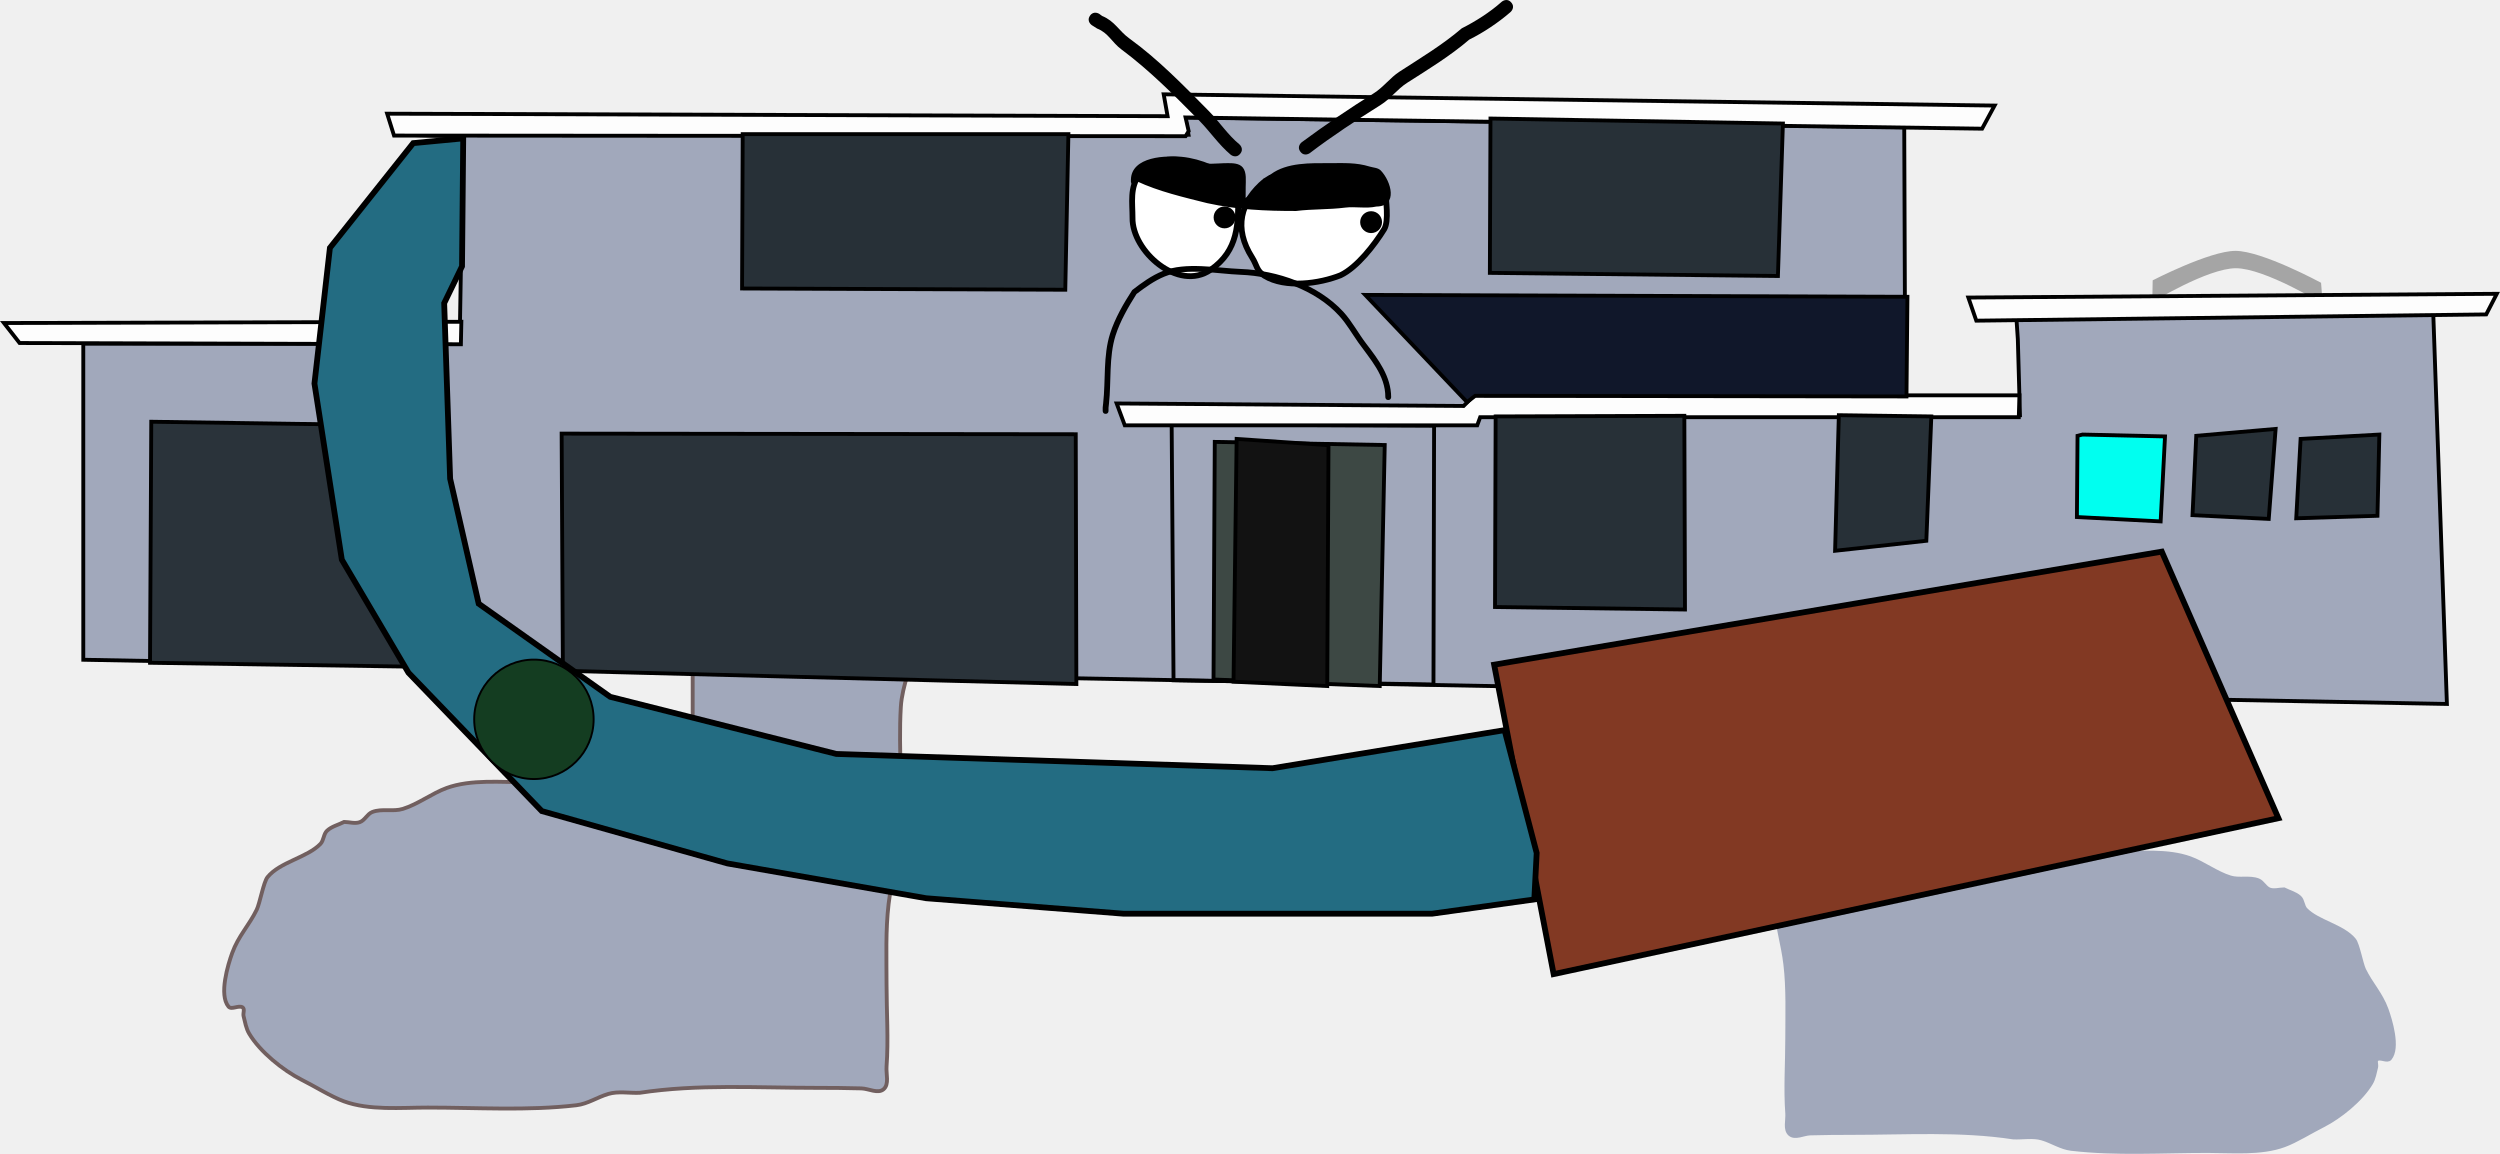
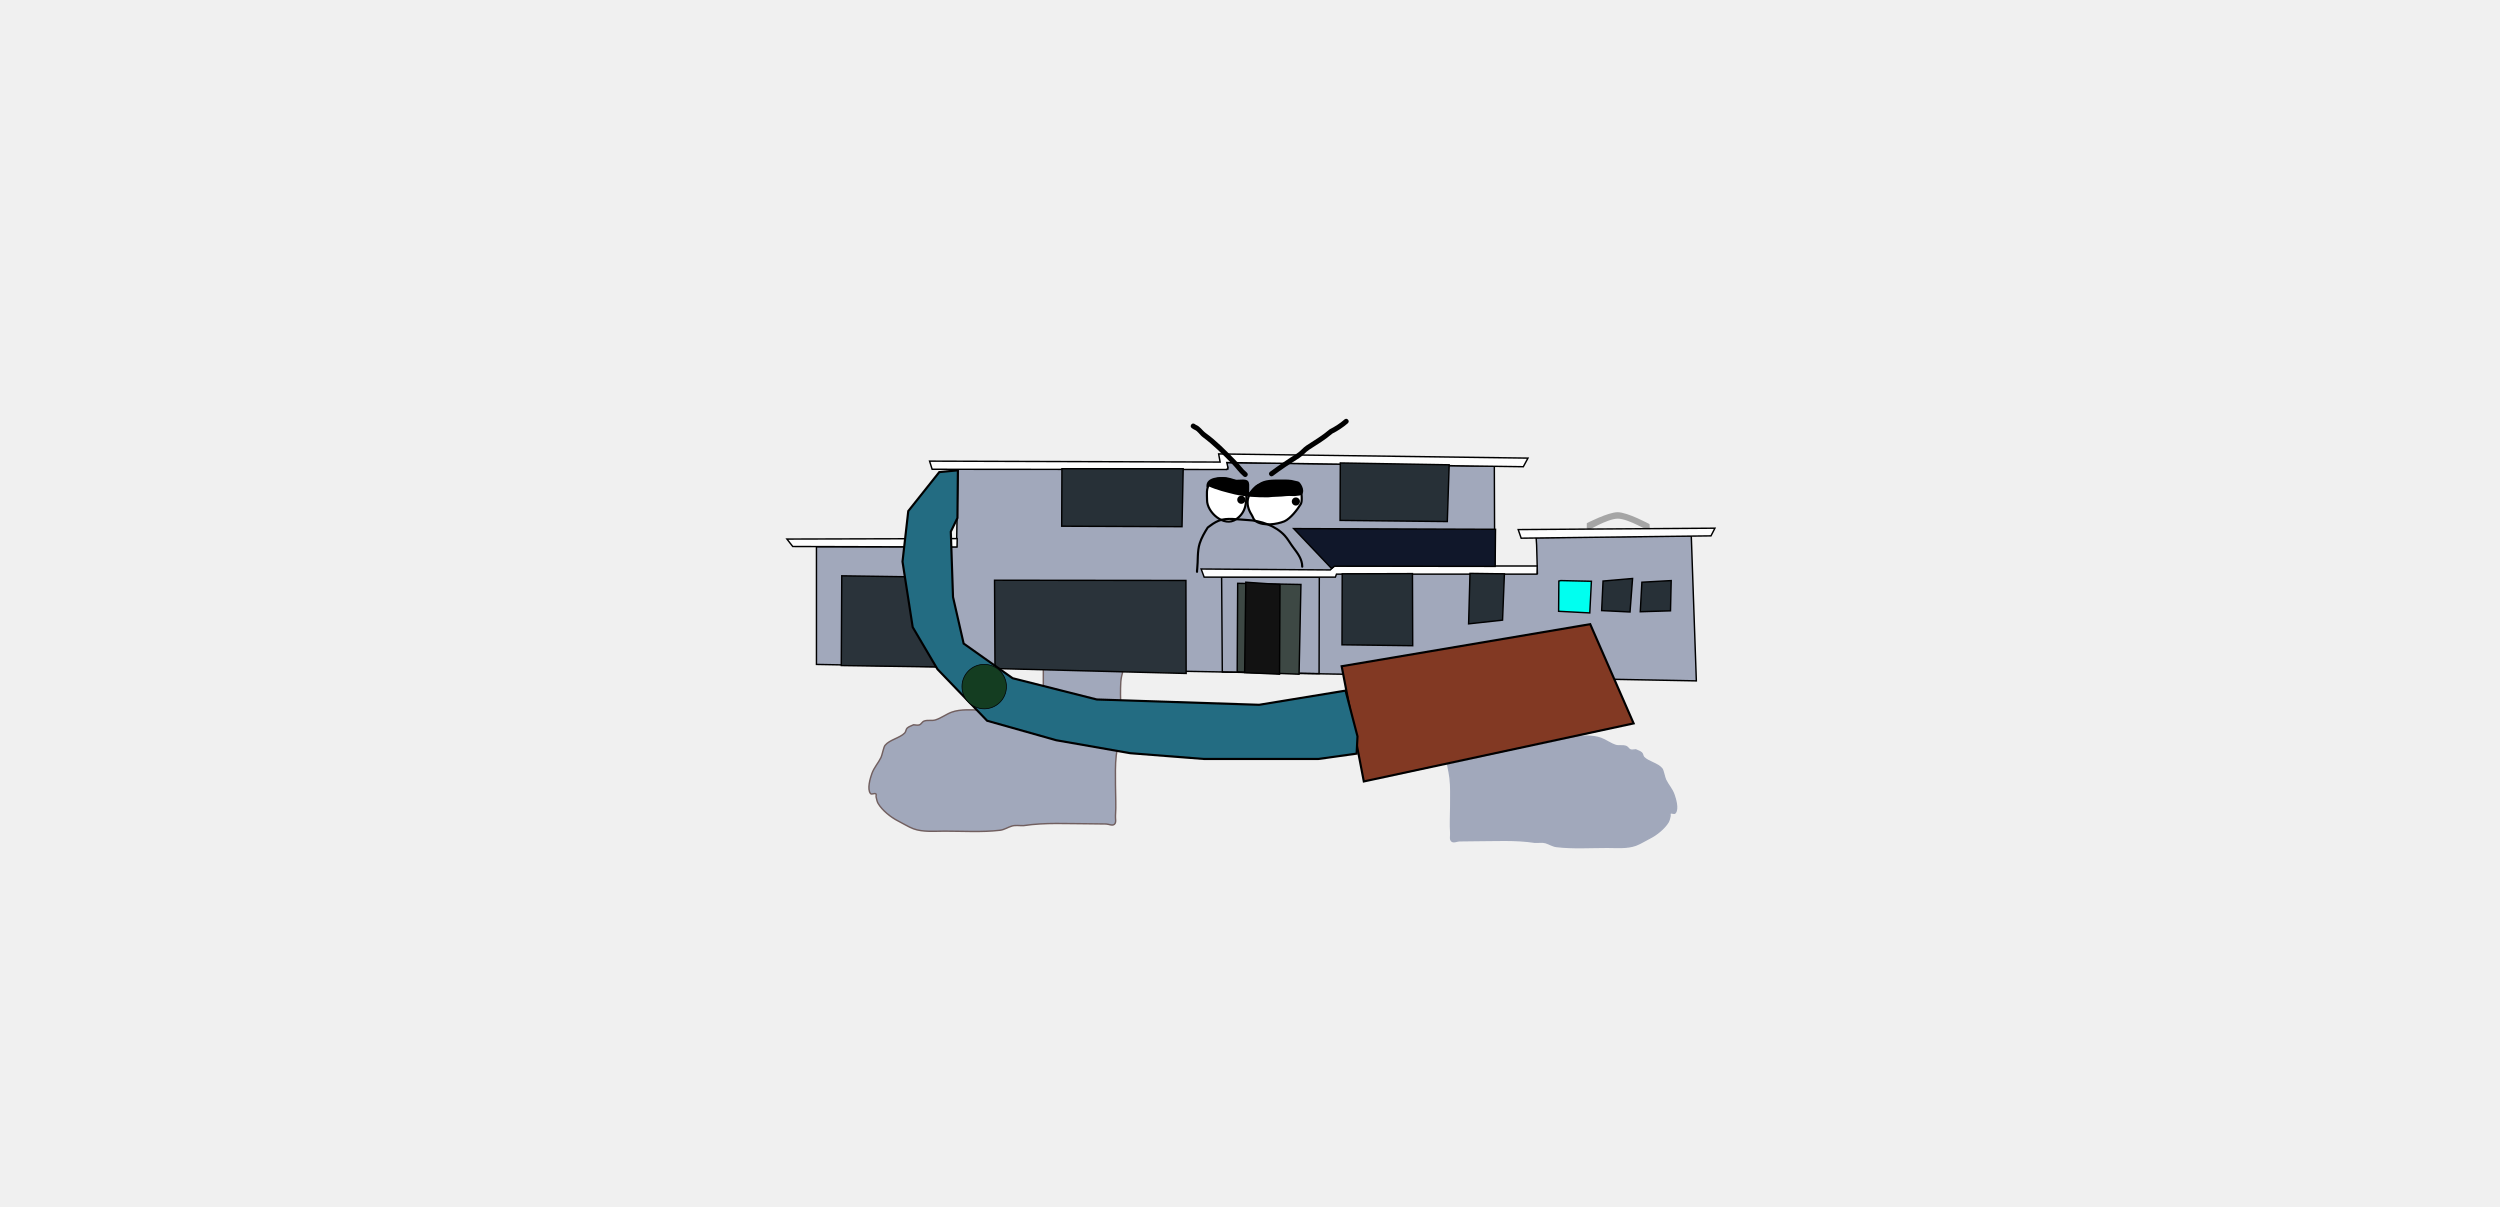
- <svg xmlns="http://www.w3.org/2000/svg" version="1.1" width="645.171" height="297.648" viewBox="0,0,645.171,297.648">
-   <g transform="translate(2.04405,-52.16844)">
+ <svg xmlns="http://www.w3.org/2000/svg" version="1.1" width="1733.093" height="836.336" viewBox="0,0,1733.093,836.336">
+   <g transform="translate(546.5466,238.1682)">
    <g data-paper-data="{&quot;isPaintingLayer&quot;:true}" stroke-linejoin="miter" stroke-miterlimit="10" stroke-dasharray="" stroke-dashoffset="0" style="mix-blend-mode: normal">
      <path d="M237.85,153.836c0.37,-1.327 -0.18,-2.916 0.526,-4.099c0.764,-1.279 2.422,-1.741 3.545,-2.72c0.511,-0.446 1.929,-1.207 1.335,-1.536c-0.778,-0.431 -1.638,0.765 -2.52,0.88c-1.249,0.163 -2.535,0.246 -3.84,0.28c-0.252,4.227 -2.333,6.865 -3.167,10.982c-0.143,0.704 -0.256,1.427 -0.345,2.164c1.899,-1.957 3.713,-3.252 4.465,-5.951zM233.529,178.16c0,13.284 0,26.569 0,39.853c-0.036,5.961 -2.752,10.75 -3.101,16.634c-0.668,11.27 0.653,22.733 -0.298,33.962c-0.477,5.633 -2.187,11.173 -2.849,16.788c-0.811,6.885 -0.536,13.886 -0.536,20.801c0,6.998 0.518,14.222 0,21.199c-0.146,1.963 0.735,4.565 -0.75,5.857c-1.446,1.258 -3.831,-0.149 -5.748,-0.204c-3.91,-0.111 -7.822,-0.142 -11.733,-0.142c-15.113,0 -30.537,-1.009 -45.483,1.279c-2.697,0.118 -5.504,-0.471 -8.093,0.293c-2.785,0.822 -5.326,2.576 -8.21,2.914c-12.596,1.478 -25.72,0.601 -38.38,0.601c-6.907,0 -15.084,0.805 -21.676,-1.625c-3.354,-1.237 -7.635,-3.935 -10.938,-5.583c-4.706,-2.394 -10.693,-7.192 -13.478,-11.88c-0.808,-1.359 -1.06,-2.985 -1.445,-4.518c-0.183,-0.732 0.385,-1.846 -0.253,-2.248c-1.024,-0.647 -2.853,0.726 -3.63,-0.205c-2.521,-3.023 -0.134,-10.827 0.956,-13.839c1.581,-4.371 4.363,-7.132 6.329,-11.18c0.788,-1.621 1.768,-7.134 2.776,-8.38c3.175,-3.927 10.308,-5.077 13.666,-8.588c0.879,-0.919 0.78,-2.544 1.712,-3.408c1.21,-1.122 2.936,-1.507 4.404,-2.26c1.342,0.021 2.759,0.508 4.025,0.063c1.303,-0.459 1.931,-2.106 3.215,-2.613c2.47,-0.974 5.389,-0.026 7.924,-0.816c3.926,-1.224 7.498,-4.008 11.271,-5.388c6.254,-2.288 14.148,-1.478 20.688,-1.478c11.871,0 23.742,0 35.614,0c2.175,0 4.637,1.41 6.517,0.317c1.21,-0.704 0.692,-5.677 0.691,-5.828c-0.03,-4.239 0,-8.48 0,-12.719c0,-18.655 0,-37.31 0,-55.964c0,-5.43 1.42,-12.931 0.057,-18.168c-0.697,-2.679 -1.735,-5.35 -1.753,-8.119c-0.009,-1.371 -0.115,-9.138 0.502,-9.85c2.167,-2.501 10.404,-1.57 13.468,-1.597c11.876,-0.105 23.758,-0 35.634,-0c5.289,0 10.841,-0.455 16.111,0c2.001,0.173 4.896,-0.823 5.959,0.88c1.173,1.879 -0.317,4.547 -1.346,6.508c-0.622,1.184 -2.573,1.175 -3.281,2.31c-0.561,0.9 0.162,2.161 -0.142,3.177c-1.142,3.827 -2.162,4.19 -4.819,6.72l-0.199,3.093c0,0 -0.219,2.108 -2.328,1.889c-0.742,-0.077 -1.196,-0.388 -1.472,-0.759c0.045,4.157 0.42,8.428 0.42,12.218z" data-paper-data="{&quot;index&quot;:null}" fill="#a1a8bb" fill-rule="nonzero" stroke="#715f5f" stroke-width="1" stroke-linecap="butt" />
      <path d="M453.104,185.977c-0.081,-0.676 -0.185,-1.337 -0.316,-1.982c-0.764,-3.77 -2.67,-6.187 -2.901,-10.058c-1.196,-0.031 -2.373,-0.107 -3.517,-0.256c-0.808,-0.105 -1.595,-1.201 -2.308,-0.806c-0.544,0.301 0.755,0.998 1.223,1.407c1.028,0.897 2.547,1.32 3.247,2.492c0.647,1.083 0.143,2.539 0.482,3.754c0.689,2.472 2.35,3.659 4.09,5.451zM453.356,191.613c-0.253,0.34 -0.669,0.625 -1.348,0.695c-1.931,0.201 -2.132,-1.73 -2.132,-1.73l-0.182,-2.833c-2.433,-2.317 -3.368,-2.65 -4.413,-6.155c-0.278,-0.93 0.384,-2.086 -0.13,-2.91c-0.648,-1.039 -2.436,-1.031 -3.005,-2.116c-0.943,-1.797 -2.307,-4.24 -1.233,-5.961c0.974,-1.56 3.626,-0.648 5.458,-0.806c4.827,-0.417 9.912,0 14.756,0c10.878,0 21.76,-0.096 32.638,0c2.806,0.025 10.351,-0.828 12.335,1.463c0.565,0.652 0.468,7.766 0.46,9.021c-0.016,2.536 -0.966,4.982 -1.605,7.436c-1.249,4.796 0.052,11.667 0.052,16.64c0,17.086 0,34.172 0,51.258c0,3.883 0.028,7.767 0,11.65c-0.001,0.139 -0.476,4.694 0.632,5.338c1.722,1.001 3.977,-0.29 5.969,-0.29c10.873,0 21.746,0 32.619,0c5.99,0 13.22,-0.742 18.948,1.353c3.456,1.264 6.728,3.814 10.324,4.935c2.322,0.724 4.995,-0.144 7.258,0.748c1.177,0.464 1.752,1.973 2.945,2.393c1.159,0.408 2.458,-0.038 3.687,-0.058c1.344,0.69 2.925,1.043 4.033,2.07c0.854,0.792 0.763,2.28 1.568,3.122c3.075,3.216 9.609,4.269 12.517,7.866c0.923,1.141 1.821,6.19 2.542,7.675c1.801,3.708 4.348,6.236 5.797,10.24c0.998,2.759 3.185,9.907 0.875,12.676c-0.711,0.852 -2.386,-0.405 -3.325,0.188c-0.584,0.369 -0.063,1.389 -0.231,2.059c-0.352,1.405 -0.583,2.893 -1.323,4.138c-2.551,4.294 -8.034,8.688 -12.345,10.881c-3.025,1.509 -6.946,3.98 -10.018,5.113c-6.037,2.226 -13.527,1.488 -19.853,1.488c-11.595,-0 -23.615,0.803 -35.152,-0.551c-2.642,-0.31 -4.969,-1.916 -7.52,-2.669c-2.371,-0.7 -4.942,-0.16 -7.413,-0.268c-13.689,-2.096 -27.817,-1.171 -41.658,-1.172c-3.582,-0 -7.165,0.029 -10.747,0.13c-1.755,0.05 -3.94,1.339 -5.264,0.187c-1.36,-1.183 -0.553,-3.567 -0.687,-5.365c-0.474,-6.39 0,-13.006 0,-19.416c0,-6.334 0.251,-12.746 -0.491,-19.052c-0.606,-5.143 -2.172,-10.217 -2.609,-15.376c-0.871,-10.285 0.339,-20.784 -0.273,-31.106c-0.319,-5.39 -2.807,-9.776 -2.84,-15.236c0,-12.167 0,-24.335 0,-36.502c0,-3.471 0.343,-7.383 0.384,-11.19z" data-paper-data="{&quot;index&quot;:null}" fill="#a1a8bb" fill-rule="nonzero" stroke="#a1a8bb" stroke-width="1" stroke-linecap="butt" />
      <path d="M415.559,129.591v0.715h-0.715z" data-paper-data="{&quot;index&quot;:null}" fill="#000000" fill-rule="nonzero" stroke="none" stroke-width="1" stroke-linecap="butt" opacity="0.966" />
-       <path d="M447.988,141.037h-0.715z" data-paper-data="{&quot;index&quot;:null}" fill="#000000" fill-rule="nonzero" stroke="none" stroke-width="1" stroke-linecap="butt" opacity="0.966" />
+       <path d="M447.273,141.037h0.715z" data-paper-data="{&quot;index&quot;:null}" fill="#000000" fill-rule="nonzero" stroke="none" stroke-width="1" stroke-linecap="butt" opacity="0.966" />
      <path d="M479.463,240.23l2.146,0.477l-0.477,1.669l-1.311,0.477l-0.835,-1.311z" data-paper-data="{&quot;index&quot;:null}" fill="#fe00ff" fill-rule="evenodd" stroke="none" stroke-width="1" stroke-linecap="butt" opacity="0.004" />
      <path d="M553.39,130.143l0.104,-5.627c0,0 14.716,-7.607 21.363,-7.607c6.887,0 22.093,8.233 22.093,8.233l0.417,5.419c0,0 -14.975,-9.171 -22.405,-9.171c-7.222,0 -21.572,8.754 -21.572,8.754z" data-paper-data="{&quot;index&quot;:null}" fill="#a5a5a5" fill-rule="nonzero" stroke="#000000" stroke-width="0" stroke-linecap="butt" />
      <path d="M19.449,222.43v-81.571h97.125l0.899,-53.436l-17.697,-0.553l180.562,0.138l24.333,-0.069l-0.83,-4.424l185.54,2.489l0.277,74.313h29.587l-0.553,-19.632l-0.346,-5.115l107.563,-1.383l3.516,100.65z" data-paper-data="{&quot;index&quot;:null}" fill="#a1a8bb" fill-rule="nonzero" stroke="#000000" stroke-width="1" stroke-linecap="round" />
      <path d="M36.672,223.211l0.323,-62.204l66.437,0.968l1.29,62.244z" data-paper-data="{&quot;index&quot;:null}" fill="#2a333a" fill-rule="nonzero" stroke="#000000" stroke-width="1" stroke-linecap="round" />
      <path d="M143.221,226.154l-0.323,-62.083l132.672,0.161l0.161,64.461l-131.503,-3.386z" data-paper-data="{&quot;index&quot;:null}" fill="#2a333a" fill-rule="nonzero" stroke="#000000" stroke-width="1" stroke-linecap="round" />
      <path d="M300.807,227.727l-0.484,-66.034l67.727,0.323l-0.161,66.8z" data-paper-data="{&quot;index&quot;:null}" fill="none" fill-rule="nonzero" stroke="#000000" stroke-width="1" stroke-linecap="round" />
      <path d="M311.127,227.525l0.323,-61.317l43.861,0.806l-1.29,62.204z" data-paper-data="{&quot;index&quot;:null}" fill="#3d4844" fill-rule="nonzero" stroke="#000000" stroke-width="1" stroke-linecap="round" />
      <path d="M316.287,228.089l0.806,-62.647l23.704,1.613l-0.323,62.164z" data-paper-data="{&quot;index&quot;:null}" fill="#121212" fill-rule="nonzero" stroke="#000000" stroke-width="1" stroke-linecap="round" />
      <path d="M379.177,161.935h-90.948l-2.096,-5.644l89.537,0.645l2.741,-2.741h140.695l-0.161,5.644h-139.001z" data-paper-data="{&quot;index&quot;:null}" fill="#fdfdfd" fill-rule="nonzero" stroke="#000000" stroke-width="1" stroke-linecap="round" />
      <path d="M505.923,128.958l136.381,-0.968l-2.741,5.321l-131.584,1.613z" data-paper-data="{&quot;index&quot;:null}" fill="#fdfdfd" fill-rule="nonzero" stroke="#000000" stroke-width="1" stroke-linecap="round" />
      <path d="M304.717,86.024l-0.806,1.29l-204.269,-0.161l-1.774,-5.644l201.407,0.645l-1.008,-5.644l214.428,2.903l-3.225,5.966l-205.559,-2.903z" data-paper-data="{&quot;index&quot;:null}" fill="#fdfdfd" fill-rule="nonzero" stroke="#000000" stroke-width="1" stroke-linecap="round" />
      <path d="M273.676,86.79l-0.806,40.152l-83.409,-0.323l0.161,-39.83z" data-paper-data="{&quot;index&quot;:null}" fill="#273037" fill-rule="nonzero" stroke="#000000" stroke-width="1" stroke-linecap="round" />
      <path d="M458.07,84.049l-1.29,39.346l-74.338,-0.806l0.161,-39.83z" data-paper-data="{&quot;index&quot;:null}" fill="#273037" fill-rule="nonzero" stroke="#000000" stroke-width="1" stroke-linecap="round" />
      <path d="M489.958,154.477l-111.306,-0.161l-2.096,1.613l-26.284,-27.655l139.929,0.484z" data-paper-data="{&quot;index&quot;:null}" fill="#10172a" fill-rule="nonzero" stroke="#000000" stroke-width="1" stroke-linecap="round" />
      <path d="M535.392,164.313l21.286,0.484l-1.129,21.931l-21.608,-1.129l0.161,-20.963z" data-paper-data="{&quot;index&quot;:null}" fill="#00fff0" fill-rule="nonzero" stroke="#000000" stroke-width="1" stroke-linecap="round" />
      <path d="M585.22,162.862l-1.774,23.221l-19.673,-0.968l0.968,-20.479z" data-paper-data="{&quot;index&quot;:null}" fill="#273037" fill-rule="nonzero" stroke="#000000" stroke-width="1" stroke-linecap="round" />
      <path d="M611.988,164.313l-0.484,20.963l-20.963,0.645l1.129,-20.479z" data-paper-data="{&quot;index&quot;:null}" fill="#273037" fill-rule="nonzero" stroke="#000000" stroke-width="1" stroke-linecap="round" />
      <path d="M496.368,159.637l-1.29,32.09l-23.543,2.58l0.968,-34.992z" data-paper-data="{&quot;index&quot;:null}" fill="#273037" fill-rule="nonzero" stroke="#000000" stroke-width="1" stroke-linecap="round" />
      <path d="M432.632,159.476l0.161,49.989l-49.021,-0.645l0.161,-49.183z" data-paper-data="{&quot;index&quot;:null}" fill="#273037" fill-rule="nonzero" stroke="#000000" stroke-width="1" stroke-linecap="round" />
      <path d="M116.896,141.012l-113.886,-0.323l-4.031,-5.16l118.038,-0.323z" data-paper-data="{&quot;index&quot;:null}" fill="#fdfdfd" fill-rule="nonzero" stroke="#000000" stroke-width="1" stroke-linecap="round" />
      <path d="M321.095,118.643c-4.801,-7.551 -3.124,-14.425 3.376,-19.79c0.078,-0.031 0.122,-0.054 0.122,-0.054l1.23,-0.76c5.954,-0.862 13.115,-1.877 19.109,-1.022c3.465,0.494 7.102,2.475 10.461,3.691c0.218,3.107 1.061,8.53 -0.237,10.63c-2.484,4.019 -6.972,9.837 -11.265,11.874c-5.362,2.14 -14.239,3.426 -19.599,0.134c-2.103,-1.292 -1.925,-2.703 -3.197,-4.703z" data-paper-data="{&quot;noHover&quot;:false,&quot;origItem&quot;:[&quot;Path&quot;,{&quot;applyMatrix&quot;:true,&quot;segments&quot;:[[[289.194,131.60388],[0,0],[0.61847,0.97267]],[[290.73983,133.87831],[-1.02306,-0.6283],[2.60738,1.60128]],[[300.21264,133.80412],[-2.60801,1.0407],[2.08825,-0.99077]],[[305.66653,128.07122],[-1.20826,1.95486],[0.63133,-1.02146]],[[305.78825,122.92616],[0.10594,1.5115],[-1.63383,-0.59116]],[[300.71919,121.15003],[1.68523,0.24023],[-2.91559,-0.41565]],[[291.48142,121.64145],[2.89631,-0.41929],[0,0]],[290.88616,122.00818],[[290.82704,122.03403],[0.03793,-0.01525],[-3.16173,2.6095]],[[289.194,131.60385],[-2.33531,-3.67269],[0,0]]],&quot;closed&quot;:true,&quot;fillColor&quot;:[0,0,0,1]}],&quot;index&quot;:null}" fill="#ffffff" fill-rule="nonzero" stroke="#000000" stroke-width="1.5" stroke-linecap="butt" />
      <path d="M317.757,100.19c-0.24,0.528 -0.238,1.037 -0.238,1.037l0.002,0.894c0,7.747 0.107,14.645 -7.124,19.661c-8.372,5.808 -20.321,-4.814 -20.175,-13.397c0,-3.881 -0.753,-7.875 1.777,-11.145c5.79,-7.484 19.562,-3.077 25.758,2.951z" data-paper-data="{&quot;noHover&quot;:false,&quot;origItem&quot;:[&quot;Path&quot;,{&quot;applyMatrix&quot;:true,&quot;segments&quot;:[[[273.13308,120.85315],[0,0],[-3.35674,-3.26583]],[[259.25756,119.26315],[3.13711,-4.05461],[-1.37074,1.77164]],[[258.30818,125.26701],[0,-2.1024],[-0.0792,4.65011]],[[269.16696,132.48038],[-4.53579,3.14676],[3.9174,-2.71774]],[[273.0029,121.89445],[0,4.1973],[0,0]],[273.0029,121.41265],[[273.13308,120.85314],[-0.13018,0.28622],[0,0]]],&quot;closed&quot;:true,&quot;fillColor&quot;:[0,0,0,1]}],&quot;index&quot;:null}" fill="#ffffff" fill-rule="nonzero" stroke="#000000" stroke-width="1.5" stroke-linecap="butt" />
      <path d="M311.154,108.275c0,-1.559 1.264,-2.823 2.823,-2.823c1.559,0 2.823,1.264 2.823,2.823c0,1.559 -1.264,2.823 -2.823,2.823c-1.559,0 -2.823,-1.264 -2.823,-2.823z" data-paper-data="{&quot;index&quot;:null}" fill="#000000" fill-rule="nonzero" stroke="none" stroke-width="1" stroke-linecap="butt" />
      <path d="M348.971,109.496c0,-1.559 1.264,-2.823 2.823,-2.823c1.559,0 2.823,1.264 2.823,2.823c0,1.559 -1.264,2.823 -2.823,2.823c-1.559,0 -2.823,-1.264 -2.823,-2.823z" data-paper-data="{&quot;index&quot;:null}" fill="#000000" fill-rule="nonzero" stroke="none" stroke-width="1" stroke-linecap="butt" />
      <path d="M279.234,56.242c0.969,-1.453 2.422,-0.484 2.422,-0.484l0.728,0.53c3.288,1.343 4.301,3.837 7.024,5.804c7.406,5.349 13.991,12.127 20.466,18.692c2.755,2.793 4.905,6.142 7.907,8.616c0,0 1.342,1.118 0.224,2.46c-1.118,1.342 -2.46,0.224 -2.46,0.224c-3.09,-2.601 -5.308,-5.959 -8.16,-8.848c-6.375,-6.46 -12.842,-12.976 -20.05,-18.331c-2.446,-1.818 -3.335,-4.238 -6.248,-5.373l-1.368,-0.867c0,0 -1.453,-0.969 -0.484,-2.422z" data-paper-data="{&quot;index&quot;:null}" fill="#000000" fill-rule="nonzero" stroke="none" stroke-width="1" stroke-linecap="butt" />
      <path d="M387.954,52.798c1.15,1.314 -0.164,2.464 -0.164,2.464l-0.166,0.145c-3.053,2.641 -6.838,5.164 -10.497,6.981c-4.956,4.248 -10.523,7.635 -16.06,11.172c-2.512,1.605 -4.2,4.051 -6.769,5.666c-6.155,3.869 -12.589,8.084 -18.304,12.443c0,0 -1.397,1.048 -2.445,-0.349c-1.048,-1.397 0.349,-2.445 0.349,-2.445c5.882,-4.353 12.257,-8.703 18.539,-12.605c2.543,-1.58 4.198,-3.996 6.684,-5.611c5.522,-3.587 11.102,-6.92 16.074,-11.182c3.514,-1.768 7.224,-4.124 10.129,-6.7l0.166,-0.145c0,0 1.314,-1.15 2.464,0.164z" data-paper-data="{&quot;index&quot;:null}" fill="#000000" fill-rule="nonzero" stroke="none" stroke-width="1" stroke-linecap="butt" />
      <path d="M585.94,263.322l-187.039,40.233l-15.356,-79.853l172.297,-29.177z" fill="#823923" fill-rule="nonzero" stroke="#000000" stroke-width="1.5" stroke-linecap="round" />
      <path d="M394.524,272.305l-0.614,11.978l-26.413,3.686h-79.545l-50.983,-3.993l-51.29,-8.983l-47.912,-13.514l-34.398,-35.703l-17.199,-29.177l-7.064,-45.455l3.993,-35.012l21.499,-27.027l12.899,-1.228l-0.307,33.016l-4.607,9.521l1.536,45.301l7.371,32.248l33.937,24.033l58.354,14.742l112.561,3.686l59.889,-9.828z" fill="#236c82" fill-rule="nonzero" stroke="#000000" stroke-width="1.5" stroke-linecap="round" />
      <path d="M283.279,158.966c-0.75,0 -0.75,-0.75 -0.75,-0.75l0.001,-0.898c0.041,-0.372 0.082,-0.745 0.123,-1.117c0.652,-5.82 -0.029,-12.267 1.772,-17.926c1.245,-3.913 3.489,-7.829 5.725,-11.255c2.451,-1.903 4.947,-3.725 7.845,-4.901c5.974,-2.425 13.98,-0.765 20.211,-0.534c9.36,0.347 19.948,4.022 26.417,11.039c2.284,2.5 3.881,5.593 5.947,8.282c3.091,4.024 6.373,8.378 6.397,13.742c0,0 0,0.75 -0.75,0.75c-0.75,0 -0.75,-0.75 -0.75,-0.75c0.029,-5.629 -3.95,-9.81 -6.97,-14.076c-1.631,-2.303 -3.073,-4.862 -4.98,-6.934c-6.143,-6.745 -16.45,-10.224 -25.367,-10.554c-5.977,-0.221 -13.888,-1.921 -19.612,0.433c-2.684,1.104 -4.983,2.79 -7.285,4.52c-2.076,3.288 -4.234,7.007 -5.409,10.726c-1.751,5.546 -1.07,11.9 -1.7,17.605c-0.039,0.345 -0.077,0.69 -0.116,1.034l0.001,0.815c0,0 0,0.75 -0.75,0.75z" fill="#000000" fill-rule="nonzero" stroke="none" stroke-width="0.5" stroke-linecap="butt" />
      <path d="M290.559,99.767c-0.75,0 -0.75,-0.75 -0.75,-0.75v-0.428c0.06,-6.028 9.162,-6.503 13.574,-5.736c1.091,0.19 1.797,0.735 2.922,0.87c2.943,1.156 5.487,0.539 8.52,0.547c1.256,0.003 2.929,0.01 3.854,1.12c1.056,1.268 0.75,3.533 0.75,5.054c0,0.031 0.005,2.593 -0.014,2.711c-0.005,0.03 -0.012,0.066 -0.023,0.105c0.157,-0.117 0.318,-0.206 0.382,-0.257c2.175,-1.799 3.863,-4.163 6.145,-5.858c4.156,-3.087 10.272,-2.875 15.169,-2.875c3.666,0 6.822,-0.2 10.356,0.89c0.944,0.291 2.137,0.269 2.871,1.035c2.65,2.768 4.532,9.21 -1.155,9.276c-2.69,0.598 -5.413,-0.062 -8.114,0.283c-4.166,0.532 -8.425,0.338 -12.618,0.862c-7.964,0.009 -15.175,-0.323 -22.914,-2.017c-6.033,-1.516 -12.526,-3.002 -18.204,-5.668v0.085c0,0 0,0.75 -0.75,0.75z" fill="#000000" fill-rule="nonzero" stroke="none" stroke-width="0.5" stroke-linecap="butt" />
      <path d="M120.331,237.803c0,-8.512 6.9,-15.412 15.412,-15.412c8.512,0 15.412,6.9 15.412,15.412c0,8.512 -6.9,15.412 -15.412,15.412c-8.512,0 -15.412,-6.9 -15.412,-15.412z" fill="#143d21" fill-rule="nonzero" stroke="#000000" stroke-width="0.5" stroke-linecap="butt" />
+       <path d="M-546.547,598.168v-836.336h1733.093v836.336z" fill="none" fill-rule="nonzero" stroke="#f00000" stroke-width="0" stroke-linecap="butt" />
    </g>
  </g>
</svg>
